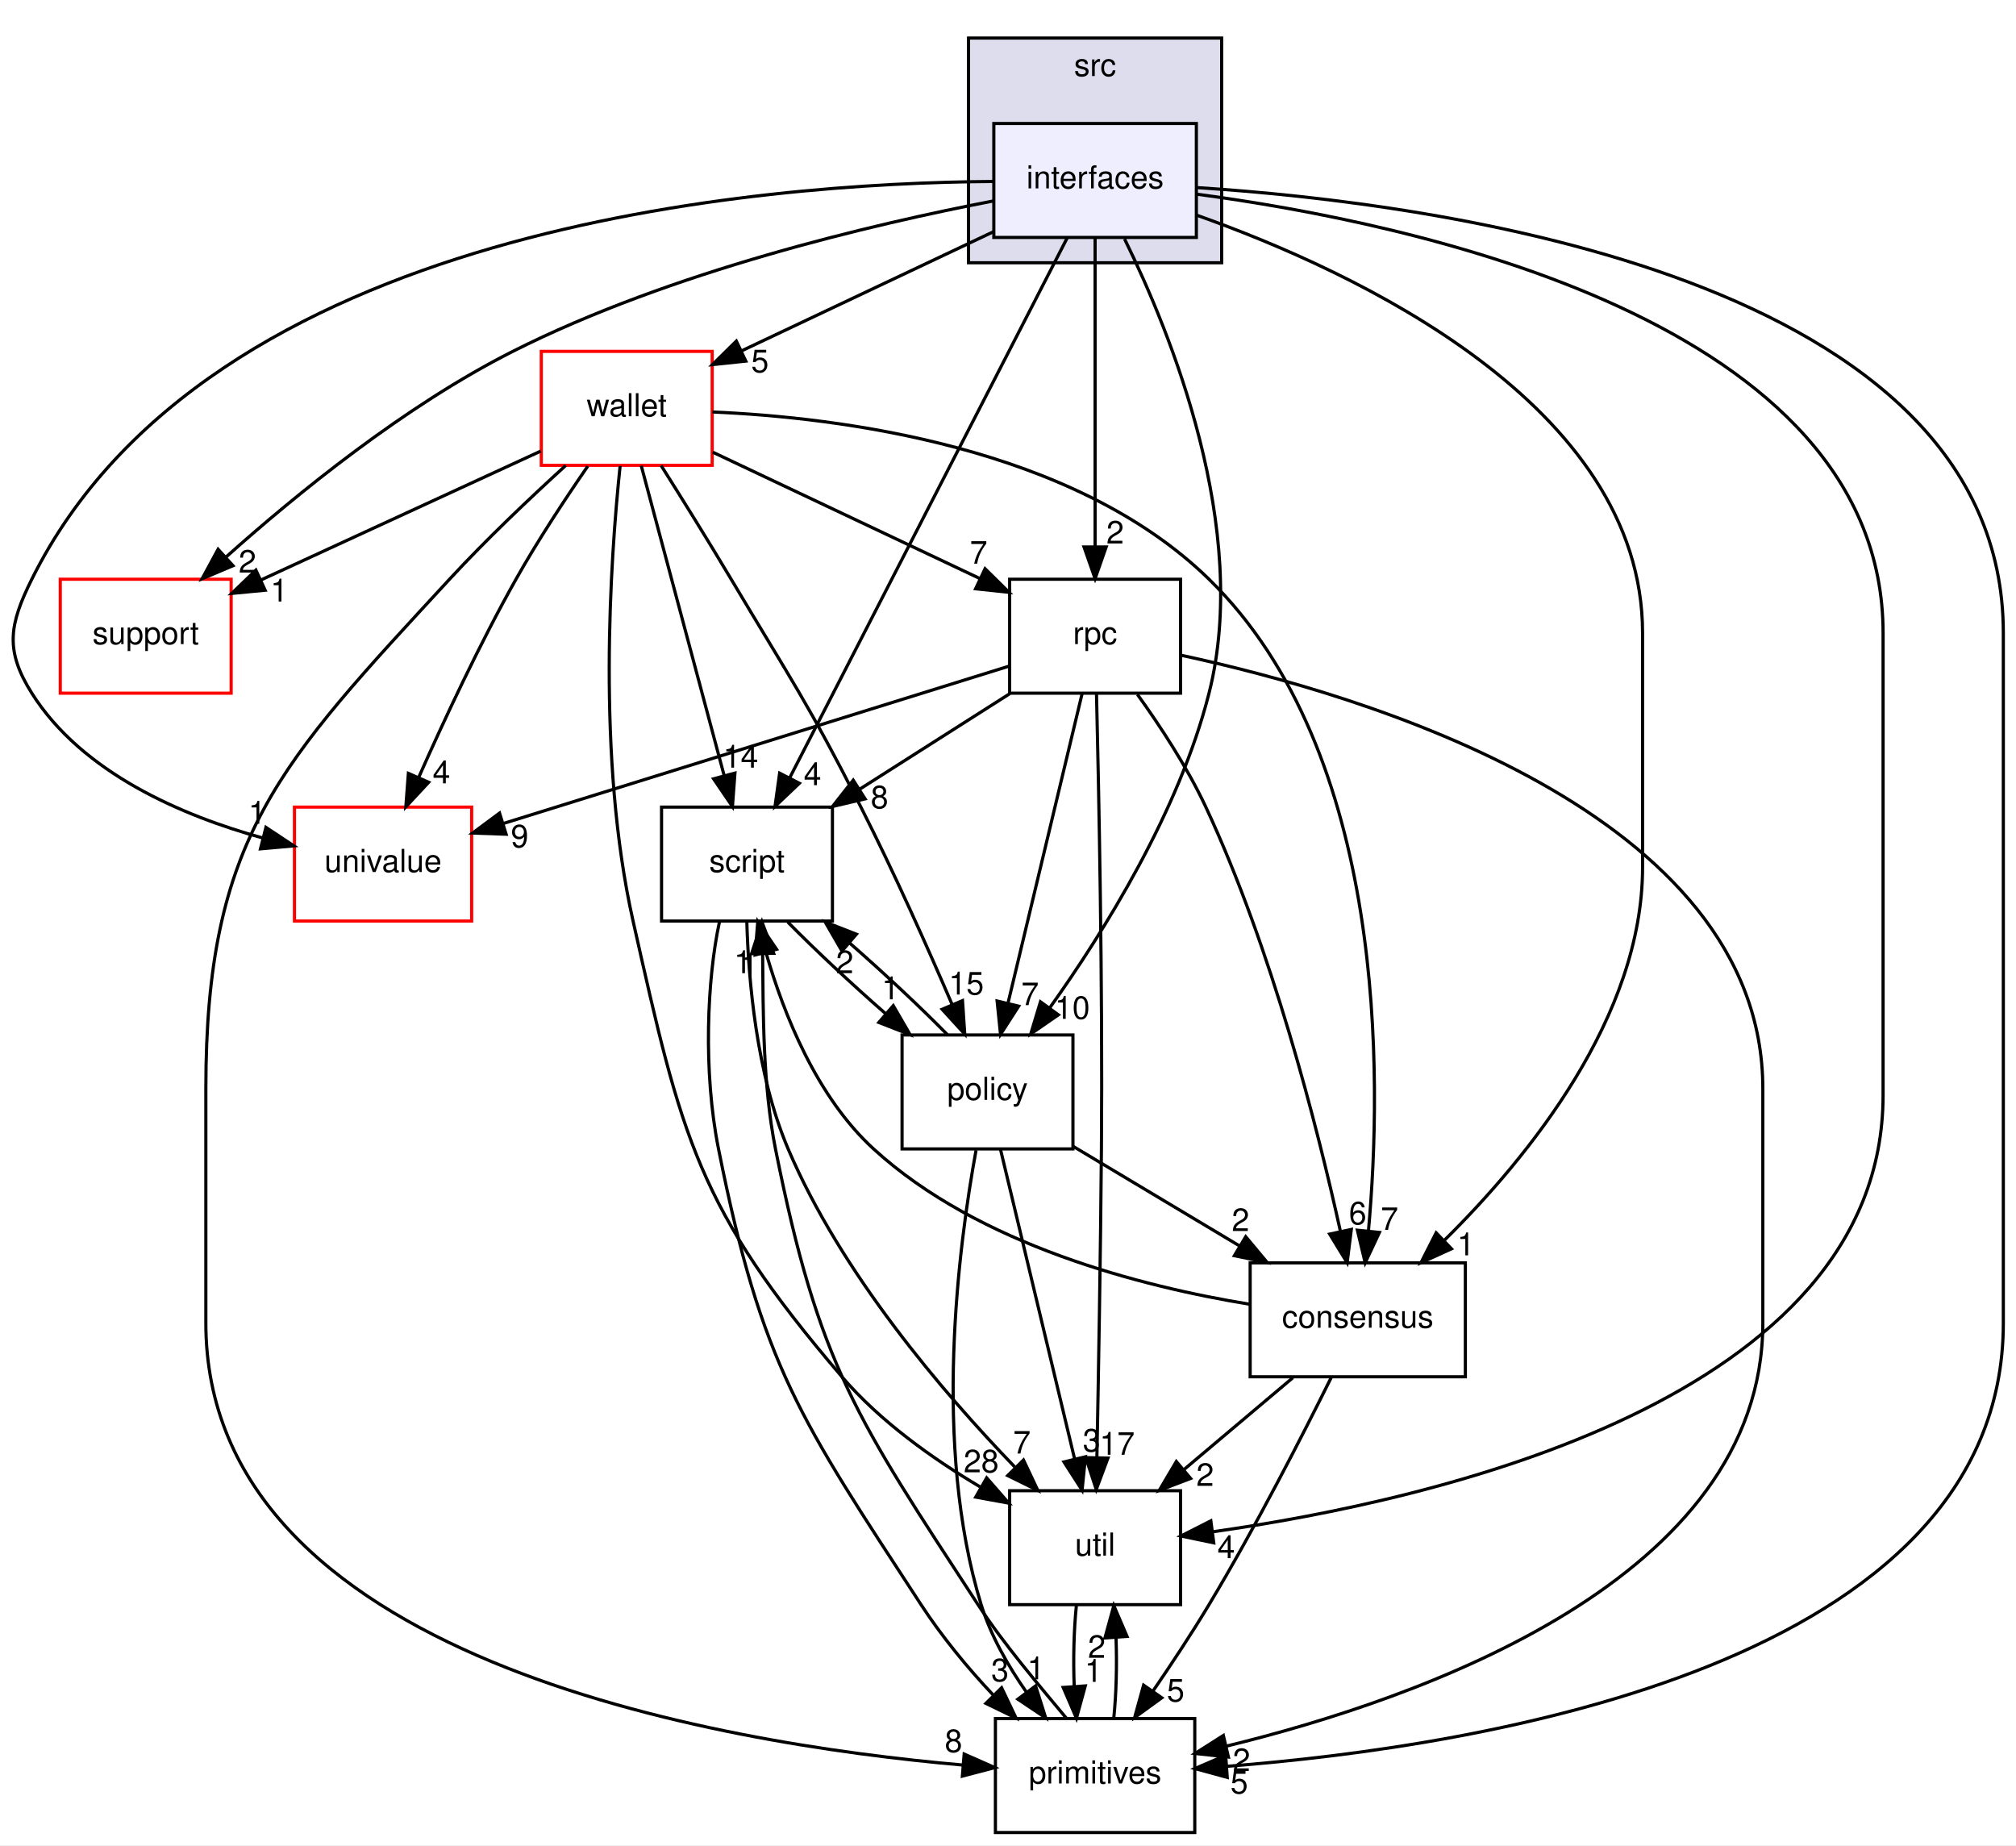
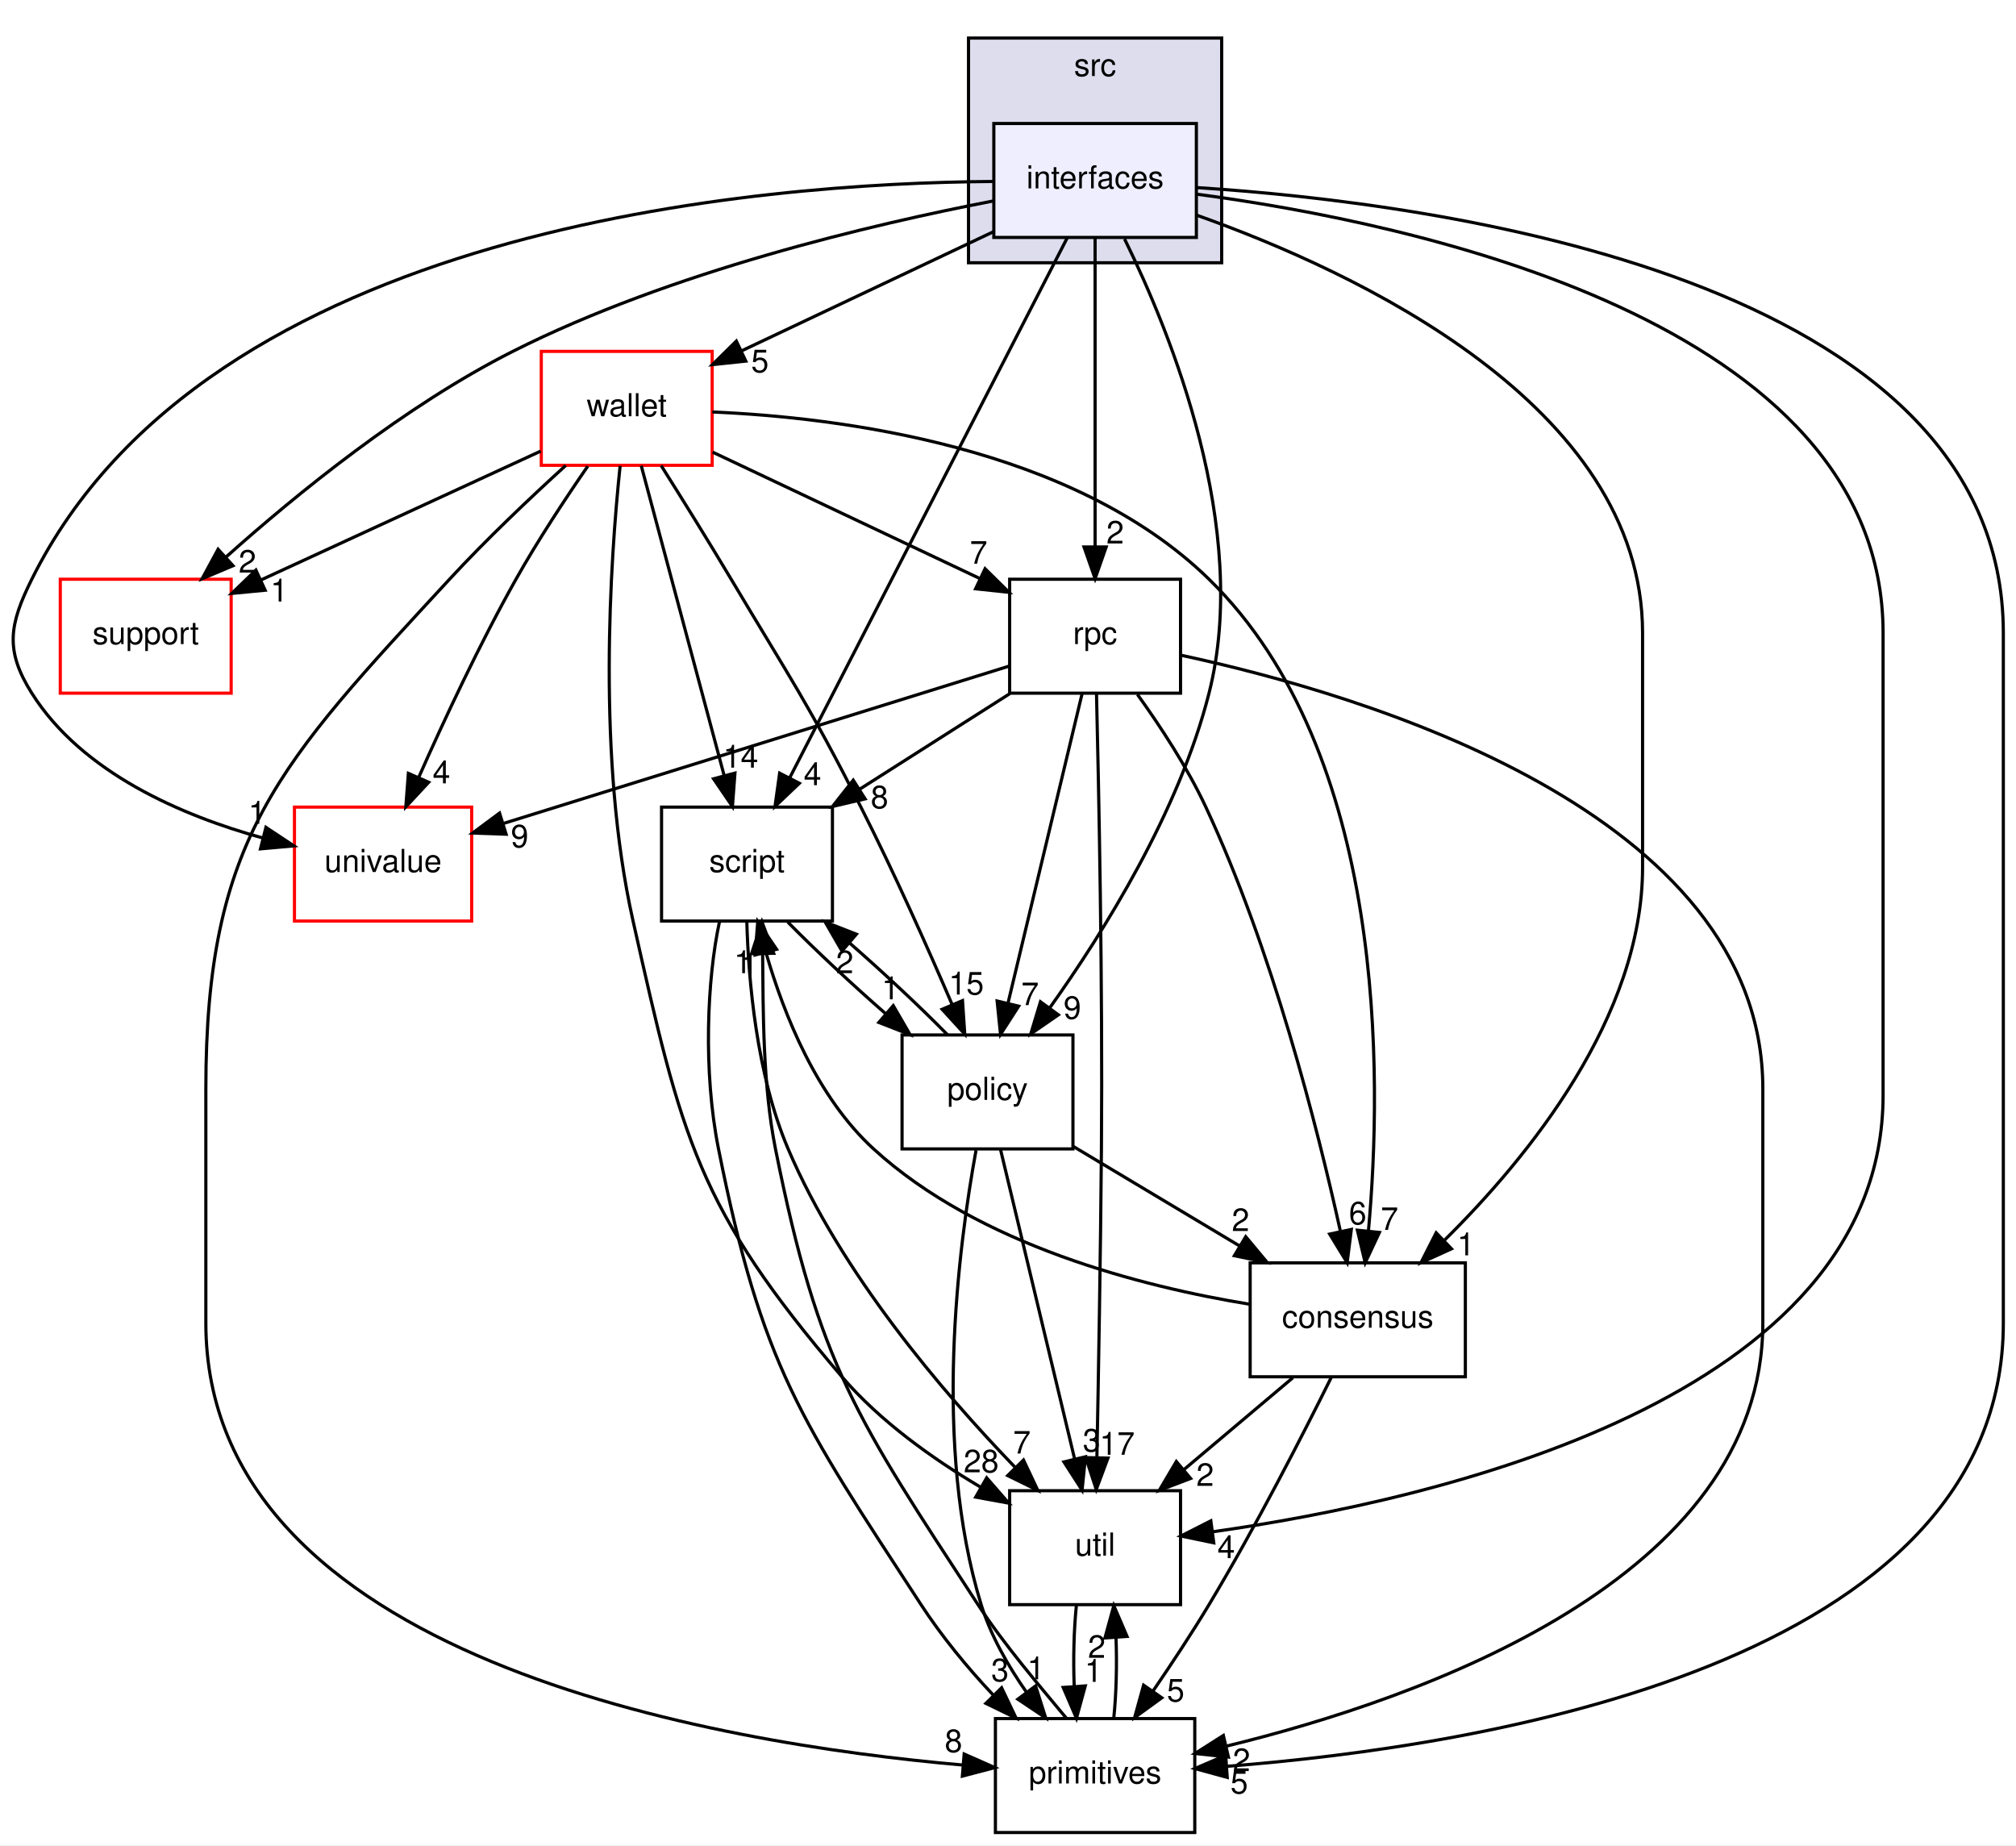
<svg xmlns="http://www.w3.org/2000/svg" xmlns:xlink="http://www.w3.org/1999/xlink" width="637pt" height="583pt" viewBox="0.00 0.00 637.05 583.00">
  <g id="graph0" class="graph" transform="scale(1 1) rotate(0) translate(4 579)">
    <polygon fill="white" stroke="none" points="-4,4 -4,-579 633.047,-579 633.047,4 -4,4" />
    <g id="clust1" class="cluster">
      <g id="a_clust1">
        <a xlink:href="dir_68267d1309a1af8e8297ef4c3efbcdba.html" target="_top" xlink:title="src">
          <polygon fill="#ddddee" stroke="black" points="302.047,-496 302.047,-567 382.047,-567 382.047,-496 302.047,-496" />
          <text text-anchor="middle" x="342.047" y="-555" font-family="Helvetica,sans-Serif" font-size="10.00">src</text>
        </a>
      </g>
    </g>
    <g id="node1" class="node">
      <g id="a_node1">
        <a xlink:href="dir_ee3f1a7951c308657a65f8199076c1d6.html" target="_top" xlink:title="interfaces">
          <polygon fill="#eeeeff" stroke="black" points="374.047,-540 310.047,-540 310.047,-504 374.047,-504 374.047,-540" />
          <text text-anchor="middle" x="342.047" y="-519.5" font-family="Helvetica,sans-Serif" font-size="10.00">interfaces</text>
        </a>
      </g>
    </g>
    <g id="node2" class="node">
      <g id="a_node2">
        <a xlink:href="dir_6330efc4ea07ccf3cc823ae31c630b06.html" target="_top" xlink:title="univalue">
          <polygon fill="white" stroke="red" points="145.047,-324 89.047,-324 89.047,-288 145.047,-288 145.047,-324" />
          <text text-anchor="middle" x="117.047" y="-303.5" font-family="Helvetica,sans-Serif" font-size="10.00">univalue</text>
        </a>
      </g>
    </g>
    <g id="edge13" class="edge">
      <path fill="none" stroke="black" d="M309.892,-521.684C237.1,-521.198 61.712,-508.034 6.047,-396 -1.072,-381.671 -2.488,-373.533 6.047,-360 21.987,-334.726 53.664,-321.246 79.112,-314.219" />
      <polygon fill="black" stroke="black" points="80.031,-317.597 88.866,-311.749 78.313,-310.811 80.031,-317.597" />
      <g id="a_edge13-headlabel">
        <a xlink:href="dir_000005_000028.html" target="_top" xlink:title="1">
          <text text-anchor="middle" x="77.243" y="-318.732" font-family="Helvetica,sans-Serif" font-size="10.00">1</text>
        </a>
      </g>
    </g>
    <g id="node3" class="node">
      <g id="a_node3">
        <a xlink:href="dir_fe414d616bd0c4668e6515f48824338f.html" target="_top" xlink:title="script">
          <polygon fill="none" stroke="black" points="259.047,-324 205.047,-324 205.047,-288 259.047,-288 259.047,-324" />
          <text text-anchor="middle" x="232.047" y="-303.5" font-family="Helvetica,sans-Serif" font-size="10.00">script</text>
        </a>
      </g>
    </g>
    <g id="edge14" class="edge">
      <path fill="none" stroke="black" d="M333.232,-503.849C314.043,-466.519 268.386,-377.695 245.545,-333.259" />
      <polygon fill="black" stroke="black" points="248.59,-331.526 240.905,-324.232 242.364,-334.726 248.59,-331.526" />
      <g id="a_edge14-headlabel">
        <a xlink:href="dir_000005_000018.html" target="_top" xlink:title="4">
          <text text-anchor="middle" x="252.758" y="-330.925" font-family="Helvetica,sans-Serif" font-size="10.00">4</text>
        </a>
      </g>
    </g>
    <g id="node4" class="node">
      <g id="a_node4">
        <a xlink:href="dir_b7878ad5ecbf2506f4125b9d34c97e45.html" target="_top" xlink:title="util">
          <polygon fill="none" stroke="black" points="369.047,-108 315.047,-108 315.047,-72 369.047,-72 369.047,-108" />
          <text text-anchor="middle" x="342.047" y="-87.5" font-family="Helvetica,sans-Serif" font-size="10.00">util</text>
        </a>
      </g>
    </g>
    <g id="edge15" class="edge">
      <path fill="none" stroke="black" d="M374.09,-517.677C441.341,-508.75 591.047,-477.783 591.047,-379 591.047,-379 591.047,-379 591.047,-233 591.047,-136.674 448.695,-104.832 379.257,-95.03" />
      <polygon fill="black" stroke="black" points="379.543,-91.538 369.169,-93.689 378.62,-98.477 379.543,-91.538" />
      <g id="a_edge15-headlabel">
        <a xlink:href="dir_000005_000033.html" target="_top" xlink:title="4">
          <text text-anchor="middle" x="383.48" y="-86.697" font-family="Helvetica,sans-Serif" font-size="10.00">4</text>
        </a>
      </g>
    </g>
    <g id="node5" class="node">
      <g id="a_node5">
        <a xlink:href="dir_021c64f412f6b3b6708367bb6d6ca209.html" target="_top" xlink:title="support">
          <polygon fill="white" stroke="red" points="69.047,-396 15.047,-396 15.047,-360 69.047,-360 69.047,-396" />
          <text text-anchor="middle" x="42.047" y="-375.5" font-family="Helvetica,sans-Serif" font-size="10.00">support</text>
        </a>
      </g>
    </g>
    <g id="edge16" class="edge">
      <path fill="none" stroke="black" d="M309.78,-515.504C271.945,-508.216 208.053,-493.241 158.047,-468 123.94,-450.784 89.84,-423.046 67.529,-403.111" />
      <polygon fill="black" stroke="black" points="69.621,-400.283 59.864,-396.153 64.916,-405.466 69.621,-400.283" />
      <g id="a_edge16-headlabel">
        <a xlink:href="dir_000005_000004.html" target="_top" xlink:title="2">
          <text text-anchor="middle" x="74.191" y="-398.097" font-family="Helvetica,sans-Serif" font-size="10.00">2</text>
        </a>
      </g>
    </g>
    <g id="node6" class="node">
      <g id="a_node6">
        <a xlink:href="dir_e91c81f9be83f649fcd1d8691438a113.html" target="_top" xlink:title="wallet">
          <polygon fill="white" stroke="red" points="221.047,-468 167.047,-468 167.047,-432 221.047,-432 221.047,-468" />
          <text text-anchor="middle" x="194.047" y="-447.5" font-family="Helvetica,sans-Serif" font-size="10.00">wallet</text>
        </a>
      </g>
    </g>
    <g id="edge17" class="edge">
      <path fill="none" stroke="black" d="M309.934,-505.811C286.517,-494.736 254.757,-479.714 230.407,-468.197" />
      <polygon fill="black" stroke="black" points="231.675,-464.925 221.139,-463.814 228.682,-471.253 231.675,-464.925" />
      <g id="a_edge17-headlabel">
        <a xlink:href="dir_000005_000012.html" target="_top" xlink:title="5">
          <text text-anchor="middle" x="236.139" y="-461.396" font-family="Helvetica,sans-Serif" font-size="10.00">5</text>
        </a>
      </g>
    </g>
    <g id="node7" class="node">
      <g id="a_node7">
        <a xlink:href="dir_1d8fd1f10602b1b3ec6e7b702d4ec182.html" target="_top" xlink:title="rpc">
          <polygon fill="none" stroke="black" points="369.047,-396 315.047,-396 315.047,-360 369.047,-360 369.047,-396" />
          <text text-anchor="middle" x="342.047" y="-375.5" font-family="Helvetica,sans-Serif" font-size="10.00">rpc</text>
        </a>
      </g>
    </g>
    <g id="edge18" class="edge">
      <path fill="none" stroke="black" d="M342.047,-503.871C342.047,-479.67 342.047,-435.211 342.047,-406.393" />
      <polygon fill="black" stroke="black" points="345.547,-406.189 342.047,-396.189 338.547,-406.189 345.547,-406.189" />
      <g id="a_edge18-headlabel">
        <a xlink:href="dir_000005_000013.html" target="_top" xlink:title="2">
          <text text-anchor="middle" x="348.387" y="-407.284" font-family="Helvetica,sans-Serif" font-size="10.00">2</text>
        </a>
      </g>
    </g>
    <g id="node8" class="node">
      <g id="a_node8">
        <a xlink:href="dir_bbf56bce9985720f86fc476f3812db24.html" target="_top" xlink:title="primitives">
          <polygon fill="none" stroke="black" points="373.547,-36 310.547,-36 310.547,-0 373.547,-0 373.547,-36" />
          <text text-anchor="middle" x="342.047" y="-15.5" font-family="Helvetica,sans-Serif" font-size="10.00">primitives</text>
        </a>
      </g>
    </g>
    <g id="edge19" class="edge">
      <path fill="none" stroke="black" d="M374.135,-519.754C449.026,-514.96 629.047,-491.712 629.047,-379 629.047,-379 629.047,-379 629.047,-161 629.047,-52.865 463.35,-27.076 383.759,-20.926" />
      <polygon fill="black" stroke="black" points="383.803,-17.42 373.582,-20.21 383.312,-24.403 383.803,-17.42" />
      <g id="a_edge19-headlabel">
        <a xlink:href="dir_000005_000015.html" target="_top" xlink:title="5">
          <text text-anchor="middle" x="387.588" y="-12.34" font-family="Helvetica,sans-Serif" font-size="10.00">5</text>
        </a>
      </g>
    </g>
    <g id="node9" class="node">
      <g id="a_node9">
        <a xlink:href="dir_dee301ab18d354d094fb7852349ef839.html" target="_top" xlink:title="consensus">
          <polygon fill="none" stroke="black" points="459.047,-180 391.047,-180 391.047,-144 459.047,-144 459.047,-180" />
          <text text-anchor="middle" x="425.047" y="-159.5" font-family="Helvetica,sans-Serif" font-size="10.00">consensus</text>
        </a>
      </g>
    </g>
    <g id="edge20" class="edge">
      <path fill="none" stroke="black" d="M374.182,-511.023C424.212,-493.258 515.047,-451.079 515.047,-379 515.047,-379 515.047,-379 515.047,-305 515.047,-257.714 479.003,-213.408 452.536,-187.247" />
      <polygon fill="black" stroke="black" points="454.663,-184.438 445.021,-180.045 449.819,-189.492 454.663,-184.438" />
      <g id="a_edge20-headlabel">
        <a xlink:href="dir_000005_000008.html" target="_top" xlink:title="1">
          <text text-anchor="middle" x="459.222" y="-182.375" font-family="Helvetica,sans-Serif" font-size="10.00">1</text>
        </a>
      </g>
    </g>
    <g id="node10" class="node">
      <g id="a_node10">
        <a xlink:href="dir_f9a362818448b8ef6661813ae65d7e79.html" target="_top" xlink:title="policy">
          <polygon fill="none" stroke="black" points="335.047,-252 281.047,-252 281.047,-216 335.047,-216 335.047,-252" />
          <text text-anchor="middle" x="308.047" y="-231.5" font-family="Helvetica,sans-Serif" font-size="10.00">policy</text>
        </a>
      </g>
    </g>
    <g id="edge21" class="edge">
      <path fill="none" stroke="black" d="M351.351,-503.532C365.931,-473.894 391.205,-411.918 378.047,-360 368.578,-322.637 344.922,-284.703 327.725,-260.582" />
      <polygon fill="black" stroke="black" points="330.44,-258.364 321.72,-252.346 324.784,-262.488 330.44,-258.364" />
      <g id="a_edge21-headlabel">
-         <a xlink:href="dir_000005_000016.html" target="_top" xlink:title="10">
-           <text text-anchor="middle" x="334.852" y="-257.096" font-family="Helvetica,sans-Serif" font-size="10.00">10</text>
+         <a xlink:href="dir_000005_000016.html" target="_top" xlink:title="9">
+           <text text-anchor="middle" x="334.852" y="-257.096" font-family="Helvetica,sans-Serif" font-size="10.00">9</text>
        </a>
      </g>
    </g>
    <g id="edge1" class="edge">
      <path fill="none" stroke="black" d="M231.991,-287.908C232.502,-269.461 235.016,-239.563 245.047,-216 261.771,-176.717 293.944,-139.057 316.642,-115.529" />
      <polygon fill="black" stroke="black" points="319.422,-117.694 323.94,-108.11 314.432,-112.785 319.422,-117.694" />
      <g id="a_edge1-headlabel">
        <a xlink:href="dir_000018_000033.html" target="_top" xlink:title="7">
          <text text-anchor="middle" x="318.926" y="-119.747" font-family="Helvetica,sans-Serif" font-size="10.00">7</text>
        </a>
      </g>
    </g>
    <g id="edge2" class="edge">
      <path fill="none" stroke="black" d="M223.342,-287.741C219.442,-269.666 218.138,-240.545 223.047,-216 236.783,-147.324 248.783,-130.66 287.047,-72 293.534,-62.055 301.749,-52.002 309.931,-43.363" />
      <polygon fill="black" stroke="black" points="312.507,-45.736 317.07,-36.174 307.54,-40.804 312.507,-45.736" />
      <g id="a_edge2-headlabel">
        <a xlink:href="dir_000018_000015.html" target="_top" xlink:title="3">
          <text text-anchor="middle" x="311.989" y="-47.787" font-family="Helvetica,sans-Serif" font-size="10.00">3</text>
        </a>
      </g>
    </g>
    <g id="edge3" class="edge">
      <path fill="none" stroke="black" d="M244.918,-287.697C253.497,-278.965 264.97,-268.24 275.831,-258.75" />
      <polygon fill="black" stroke="black" points="278.269,-261.271 283.582,-252.104 273.712,-255.957 278.269,-261.271" />
      <g id="a_edge3-headlabel">
        <a xlink:href="dir_000018_000016.html" target="_top" xlink:title="1">
          <text text-anchor="middle" x="277.388" y="-263.266" font-family="Helvetica,sans-Serif" font-size="10.00">1</text>
        </a>
      </g>
    </g>
    <g id="edge4" class="edge">
      <path fill="none" stroke="black" d="M336.132,-71.697C335.336,-63.983 335.109,-54.712 335.452,-46.112" />
      <polygon fill="black" stroke="black" points="338.946,-46.324 336.152,-36.104 331.963,-45.836 338.946,-46.324" />
      <g id="a_edge4-headlabel">
        <a xlink:href="dir_000033_000015.html" target="_top" xlink:title="1">
          <text text-anchor="middle" x="341.527" y="-47.608" font-family="Helvetica,sans-Serif" font-size="10.00">1</text>
        </a>
      </g>
    </g>
    <g id="edge5" class="edge">
      <path fill="none" stroke="black" d="M181.736,-431.727C174.716,-421.552 165.966,-408.302 159.047,-396 147.53,-375.519 136.265,-351.357 128.306,-333.38" />
      <polygon fill="black" stroke="black" points="131.458,-331.852 124.244,-324.092 125.045,-334.657 131.458,-331.852" />
      <g id="a_edge5-headlabel">
        <a xlink:href="dir_000012_000028.html" target="_top" xlink:title="4">
          <text text-anchor="middle" x="135.5" y="-331.507" font-family="Helvetica,sans-Serif" font-size="10.00">4</text>
        </a>
      </g>
    </g>
    <g id="edge6" class="edge">
      <path fill="none" stroke="black" d="M198.631,-431.871C205.136,-407.564 217.11,-362.819 224.818,-334.013" />
      <polygon fill="black" stroke="black" points="228.243,-334.754 227.447,-324.189 221.481,-332.945 228.243,-334.754" />
      <g id="a_edge6-headlabel">
        <a xlink:href="dir_000012_000018.html" target="_top" xlink:title="14">
          <text text-anchor="middle" x="230.057" y="-336.461" font-family="Helvetica,sans-Serif" font-size="10.00">14</text>
        </a>
      </g>
    </g>
    <g id="edge7" class="edge">
      <path fill="none" stroke="black" d="M191.956,-431.809C188.846,-402.067 184.523,-339.273 196.047,-288 211.486,-219.312 216.279,-197.495 262.047,-144 274.066,-129.952 290.697,-118.124 305.684,-109.232" />
      <polygon fill="black" stroke="black" points="307.782,-112.065 314.746,-104.08 304.323,-105.979 307.782,-112.065" />
      <g id="a_edge7-headlabel">
        <a xlink:href="dir_000012_000033.html" target="_top" xlink:title="28">
          <text text-anchor="middle" x="306.06" y="-113.809" font-family="Helvetica,sans-Serif" font-size="10.00">28</text>
        </a>
      </g>
    </g>
    <g id="edge8" class="edge">
      <path fill="none" stroke="black" d="M166.873,-436.485C142.2,-425.123 105.622,-408.278 78.433,-395.757" />
      <polygon fill="black" stroke="black" points="79.79,-392.528 69.243,-391.524 76.862,-398.886 79.79,-392.528" />
      <g id="a_edge8-headlabel">
        <a xlink:href="dir_000012_000004.html" target="_top" xlink:title="1">
          <text text-anchor="middle" x="84.242" y="-388.953" font-family="Helvetica,sans-Serif" font-size="10.00">1</text>
        </a>
      </g>
    </g>
    <g id="edge9" class="edge">
      <path fill="none" stroke="black" d="M221.193,-436.161C244.902,-424.947 279.511,-408.578 305.624,-396.227" />
      <polygon fill="black" stroke="black" points="307.28,-399.316 314.824,-391.876 304.287,-392.988 307.28,-399.316" />
      <g id="a_edge9-headlabel">
        <a xlink:href="dir_000012_000013.html" target="_top" xlink:title="7">
          <text text-anchor="middle" x="305.245" y="-400.919" font-family="Helvetica,sans-Serif" font-size="10.00">7</text>
        </a>
      </g>
    </g>
    <g id="edge10" class="edge">
      <path fill="none" stroke="black" d="M174.765,-431.942C163.67,-421.839 149.67,-408.589 138.047,-396 84.242,-337.722 61.047,-314.318 61.047,-235 61.047,-235 61.047,-235 61.047,-161 61.047,-55.07 222.085,-28.145 300.341,-21.314" />
      <polygon fill="black" stroke="black" points="300.671,-24.799 310.359,-20.511 300.111,-17.822 300.671,-24.799" />
      <g id="a_edge10-headlabel">
        <a xlink:href="dir_000012_000015.html" target="_top" xlink:title="8">
          <text text-anchor="middle" x="297.315" y="-25.417" font-family="Helvetica,sans-Serif" font-size="10.00">8</text>
        </a>
      </g>
    </g>
    <g id="edge11" class="edge">
      <path fill="none" stroke="black" d="M221.095,-448.85C260.859,-447.143 335.026,-438.067 378.047,-396 434.28,-341.015 432.834,-238.761 428.424,-190.094" />
      <polygon fill="black" stroke="black" points="431.893,-189.609 427.396,-180.016 424.929,-190.319 431.893,-189.609" />
      <g id="a_edge11-headlabel">
        <a xlink:href="dir_000012_000008.html" target="_top" xlink:title="7">
          <text text-anchor="middle" x="435.082" y="-190.397" font-family="Helvetica,sans-Serif" font-size="10.00">7</text>
        </a>
      </g>
    </g>
    <g id="edge12" class="edge">
      <path fill="none" stroke="black" d="M204.92,-431.919C211.439,-421.584 219.836,-408.106 227.047,-396 245.894,-364.364 251.369,-356.831 268.047,-324 278.534,-303.356 289.226,-279.384 296.914,-261.524" />
      <polygon fill="black" stroke="black" points="300.149,-262.861 300.856,-252.29 293.711,-260.113 300.149,-262.861" />
      <g id="a_edge12-headlabel">
        <a xlink:href="dir_000012_000016.html" target="_top" xlink:title="15">
          <text text-anchor="middle" x="301.349" y="-264.782" font-family="Helvetica,sans-Serif" font-size="10.00">15</text>
        </a>
      </g>
    </g>
    <g id="edge22" class="edge">
      <path fill="none" stroke="black" d="M314.907,-368.556C275.028,-356.149 200.433,-332.942 155.101,-318.839" />
      <polygon fill="black" stroke="black" points="155.934,-315.433 145.345,-315.804 153.854,-322.117 155.934,-315.433" />
      <g id="a_edge22-headlabel">
        <a xlink:href="dir_000013_000028.html" target="_top" xlink:title="9">
          <text text-anchor="middle" x="160.209" y="-311.289" font-family="Helvetica,sans-Serif" font-size="10.00">9</text>
        </a>
      </g>
    </g>
    <g id="edge23" class="edge">
      <path fill="none" stroke="black" d="M315.138,-359.876C300.889,-350.808 283.201,-339.552 267.812,-329.759" />
      <polygon fill="black" stroke="black" points="269.376,-326.606 259.06,-324.19 265.617,-332.511 269.376,-326.606" />
      <g id="a_edge23-headlabel">
        <a xlink:href="dir_000013_000018.html" target="_top" xlink:title="8">
          <text text-anchor="middle" x="273.933" y="-323.64" font-family="Helvetica,sans-Serif" font-size="10.00">8</text>
        </a>
      </g>
    </g>
    <g id="edge24" class="edge">
      <path fill="none" stroke="black" d="M342.496,-359.609C343.206,-330.085 344.466,-268.271 344.047,-216 343.78,-182.537 343.109,-144.039 342.618,-118.71" />
      <polygon fill="black" stroke="black" points="346.111,-118.318 342.413,-108.39 339.112,-118.457 346.111,-118.318" />
      <g id="a_edge24-headlabel">
        <a xlink:href="dir_000013_000033.html" target="_top" xlink:title="17">
          <text text-anchor="middle" x="349.021" y="-119.356" font-family="Helvetica,sans-Serif" font-size="10.00">17</text>
        </a>
      </g>
    </g>
    <g id="edge25" class="edge">
      <path fill="none" stroke="black" d="M369.2,-371.992C426.188,-359.748 553.047,-322.648 553.047,-235 553.047,-235 553.047,-235 553.047,-161 553.047,-80.066 444.877,-42.232 383.436,-27.271" />
      <polygon fill="black" stroke="black" points="384.17,-23.848 373.636,-24.981 382.578,-30.664 384.17,-23.848" />
      <g id="a_edge25-headlabel">
        <a xlink:href="dir_000013_000015.html" target="_top" xlink:title="2">
          <text text-anchor="middle" x="388.317" y="-19.401" font-family="Helvetica,sans-Serif" font-size="10.00">2</text>
        </a>
      </g>
    </g>
    <g id="edge26" class="edge">
      <path fill="none" stroke="black" d="M355.412,-359.619C362.601,-349.626 371.171,-336.59 377.047,-324 397.995,-279.121 412.272,-222.944 419.511,-190.202" />
      <polygon fill="black" stroke="black" points="423.014,-190.559 421.696,-180.047 416.171,-189.087 423.014,-190.559" />
      <g id="a_edge26-headlabel">
        <a xlink:href="dir_000013_000008.html" target="_top" xlink:title="6">
          <text text-anchor="middle" x="425.034" y="-192.171" font-family="Helvetica,sans-Serif" font-size="10.00">6</text>
        </a>
      </g>
    </g>
    <g id="edge27" class="edge">
      <path fill="none" stroke="black" d="M337.946,-359.871C332.126,-335.564 321.412,-290.819 314.515,-262.013" />
      <polygon fill="black" stroke="black" points="317.896,-261.099 312.163,-252.189 311.088,-262.729 317.896,-261.099" />
      <g id="a_edge27-headlabel">
        <a xlink:href="dir_000013_000016.html" target="_top" xlink:title="7">
          <text text-anchor="middle" x="321.494" y="-261.434" font-family="Helvetica,sans-Serif" font-size="10.00">7</text>
        </a>
      </g>
    </g>
    <g id="edge28" class="edge">
      <path fill="none" stroke="black" d="M332.924,-36.174C324.709,-46.102 313.435,-59.142 305.047,-72 266.783,-130.66 254.783,-147.324 241.047,-216 236.982,-236.326 237.178,-259.791 236.989,-277.522" />
      <polygon fill="black" stroke="black" points="233.486,-277.672 236.781,-287.741 240.484,-277.815 233.486,-277.672" />
      <g id="a_edge28-headlabel">
        <a xlink:href="dir_000015_000018.html" target="_top" xlink:title="1">
          <text text-anchor="middle" x="230.72" y="-271.521" font-family="Helvetica,sans-Serif" font-size="10.00">1</text>
        </a>
      </g>
    </g>
    <g id="edge29" class="edge">
      <path fill="none" stroke="black" d="M347.942,-36.104C348.748,-43.791 348.984,-53.054 348.651,-61.665" />
      <polygon fill="black" stroke="black" points="345.156,-61.48 347.963,-71.697 352.14,-61.96 345.156,-61.48" />
      <g id="a_edge29-headlabel">
        <a xlink:href="dir_000015_000033.html" target="_top" xlink:title="2">
          <text text-anchor="middle" x="342.569" y="-55.2" font-family="Helvetica,sans-Serif" font-size="10.00">2</text>
        </a>
      </g>
    </g>
    <g id="edge30" class="edge">
      <path fill="none" stroke="black" d="M390.955,-166.91C357.024,-172.446 305.337,-185.546 272.047,-216 254.142,-232.38 243.75,-258.297 238.07,-277.949" />
      <polygon fill="black" stroke="black" points="234.626,-277.282 235.448,-287.845 241.392,-279.075 234.626,-277.282" />
      <g id="a_edge30-headlabel">
        <a xlink:href="dir_000008_000018.html" target="_top" xlink:title="1">
          <text text-anchor="middle" x="232.802" y="-270.58" font-family="Helvetica,sans-Serif" font-size="10.00">1</text>
        </a>
      </g>
    </g>
    <g id="edge31" class="edge">
      <path fill="none" stroke="black" d="M404.531,-143.697C394.178,-134.965 381.461,-124.24 370.208,-114.75" />
      <polygon fill="black" stroke="black" points="372.229,-111.876 362.328,-108.104 367.716,-117.227 372.229,-111.876" />
      <g id="a_edge31-headlabel">
        <a xlink:href="dir_000008_000033.html" target="_top" xlink:title="2">
          <text text-anchor="middle" x="376.807" y="-109.523" font-family="Helvetica,sans-Serif" font-size="10.00">2</text>
        </a>
      </g>
    </g>
    <g id="edge32" class="edge">
      <path fill="none" stroke="black" d="M416.756,-143.962C407.764,-125.817 392.722,-96.411 378.047,-72 372.603,-62.943 366.242,-53.31 360.394,-44.775" />
      <polygon fill="black" stroke="black" points="363.123,-42.568 354.546,-36.348 357.372,-46.559 363.123,-42.568" />
      <g id="a_edge32-headlabel">
        <a xlink:href="dir_000008_000015.html" target="_top" xlink:title="5">
          <text text-anchor="middle" x="367.505" y="-41.402" font-family="Helvetica,sans-Serif" font-size="10.00">5</text>
        </a>
      </g>
    </g>
    <g id="edge33" class="edge">
      <path fill="none" stroke="black" d="M295.372,-252.104C286.837,-260.805 275.382,-271.524 264.512,-281.033" />
      <polygon fill="black" stroke="black" points="262.057,-278.527 256.75,-287.697 266.617,-283.838 262.057,-278.527" />
      <g id="a_edge33-headlabel">
        <a xlink:href="dir_000016_000018.html" target="_top" xlink:title="2">
          <text text-anchor="middle" x="262.935" y="-271.531" font-family="Helvetica,sans-Serif" font-size="10.00">2</text>
        </a>
      </g>
    </g>
    <g id="edge34" class="edge">
      <path fill="none" stroke="black" d="M312.149,-215.871C317.969,-191.564 328.682,-146.819 335.579,-118.013" />
      <polygon fill="black" stroke="black" points="339.007,-118.729 337.932,-108.189 332.199,-117.099 339.007,-118.729" />
      <g id="a_edge34-headlabel">
        <a xlink:href="dir_000016_000033.html" target="_top" xlink:title="3">
          <text text-anchor="middle" x="340.931" y="-120.386" font-family="Helvetica,sans-Serif" font-size="10.00">3</text>
        </a>
      </g>
    </g>
    <g id="edge35" class="edge">
      <path fill="none" stroke="black" d="M304.429,-215.588C298.92,-185.514 290.601,-122.231 306.047,-72 309.056,-62.215 314.554,-52.616 320.363,-44.334" />
      <polygon fill="black" stroke="black" points="323.242,-46.328 326.437,-36.226 317.64,-42.131 323.242,-46.328" />
      <g id="a_edge35-headlabel">
        <a xlink:href="dir_000016_000015.html" target="_top" xlink:title="1">
          <text text-anchor="middle" x="323.359" y="-48.407" font-family="Helvetica,sans-Serif" font-size="10.00">1</text>
        </a>
      </g>
    </g>
    <g id="edge36" class="edge">
      <path fill="none" stroke="black" d="M335.184,-216.765C350.82,-207.41 370.7,-195.516 387.784,-185.294" />
      <polygon fill="black" stroke="black" points="389.642,-188.262 396.426,-180.124 386.048,-182.255 389.642,-188.262" />
      <g id="a_edge36-headlabel">
        <a xlink:href="dir_000016_000008.html" target="_top" xlink:title="2">
          <text text-anchor="middle" x="388.015" y="-190.044" font-family="Helvetica,sans-Serif" font-size="10.00">2</text>
        </a>
      </g>
    </g>
  </g>
</svg>
